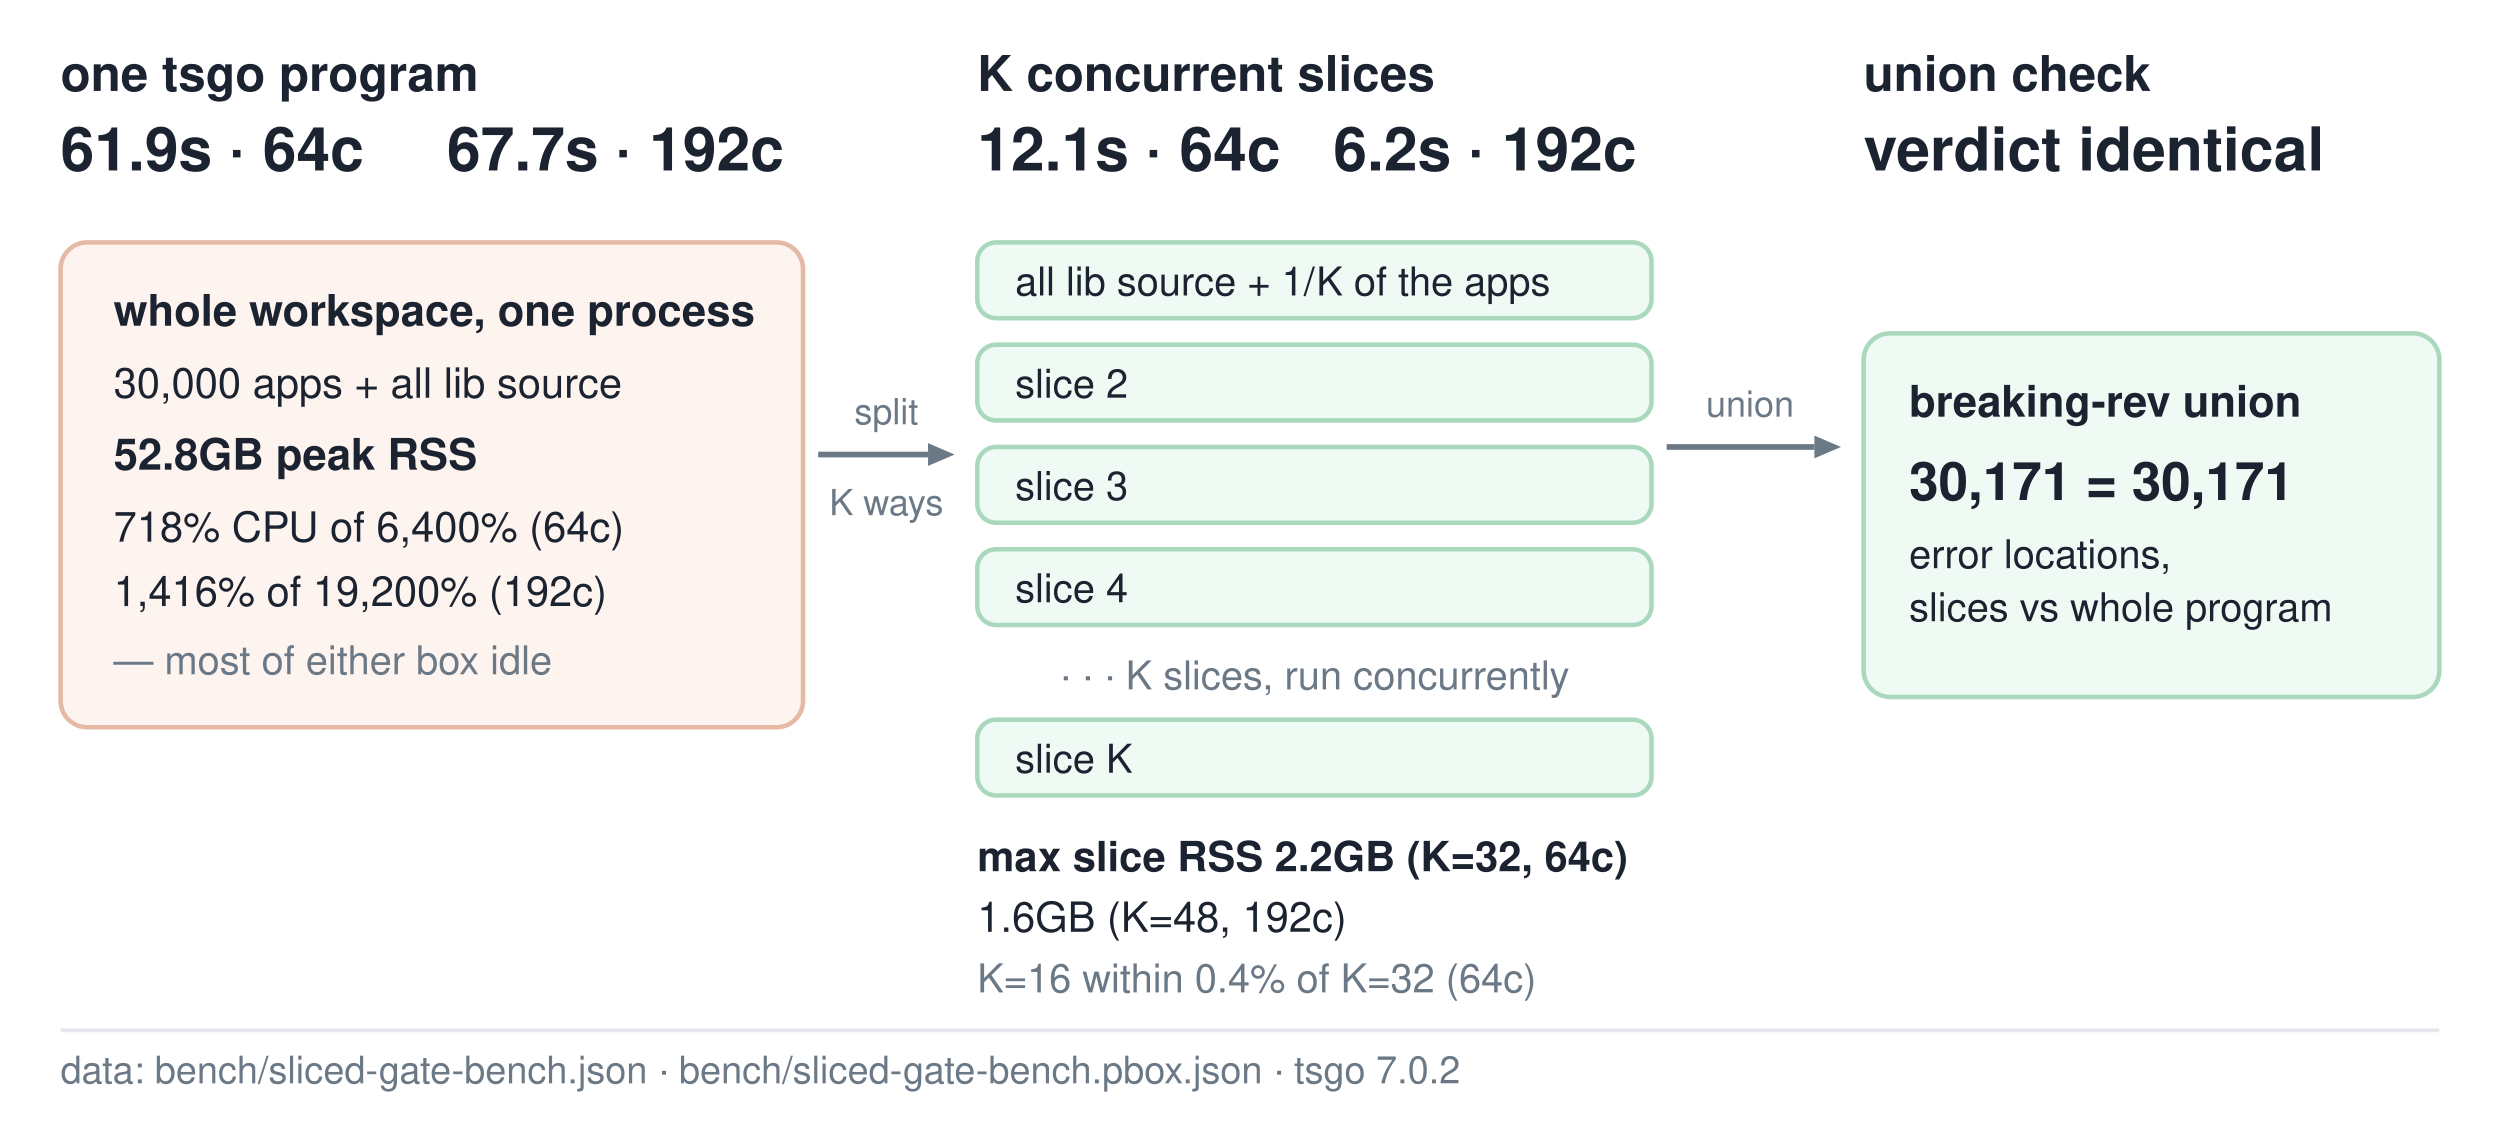
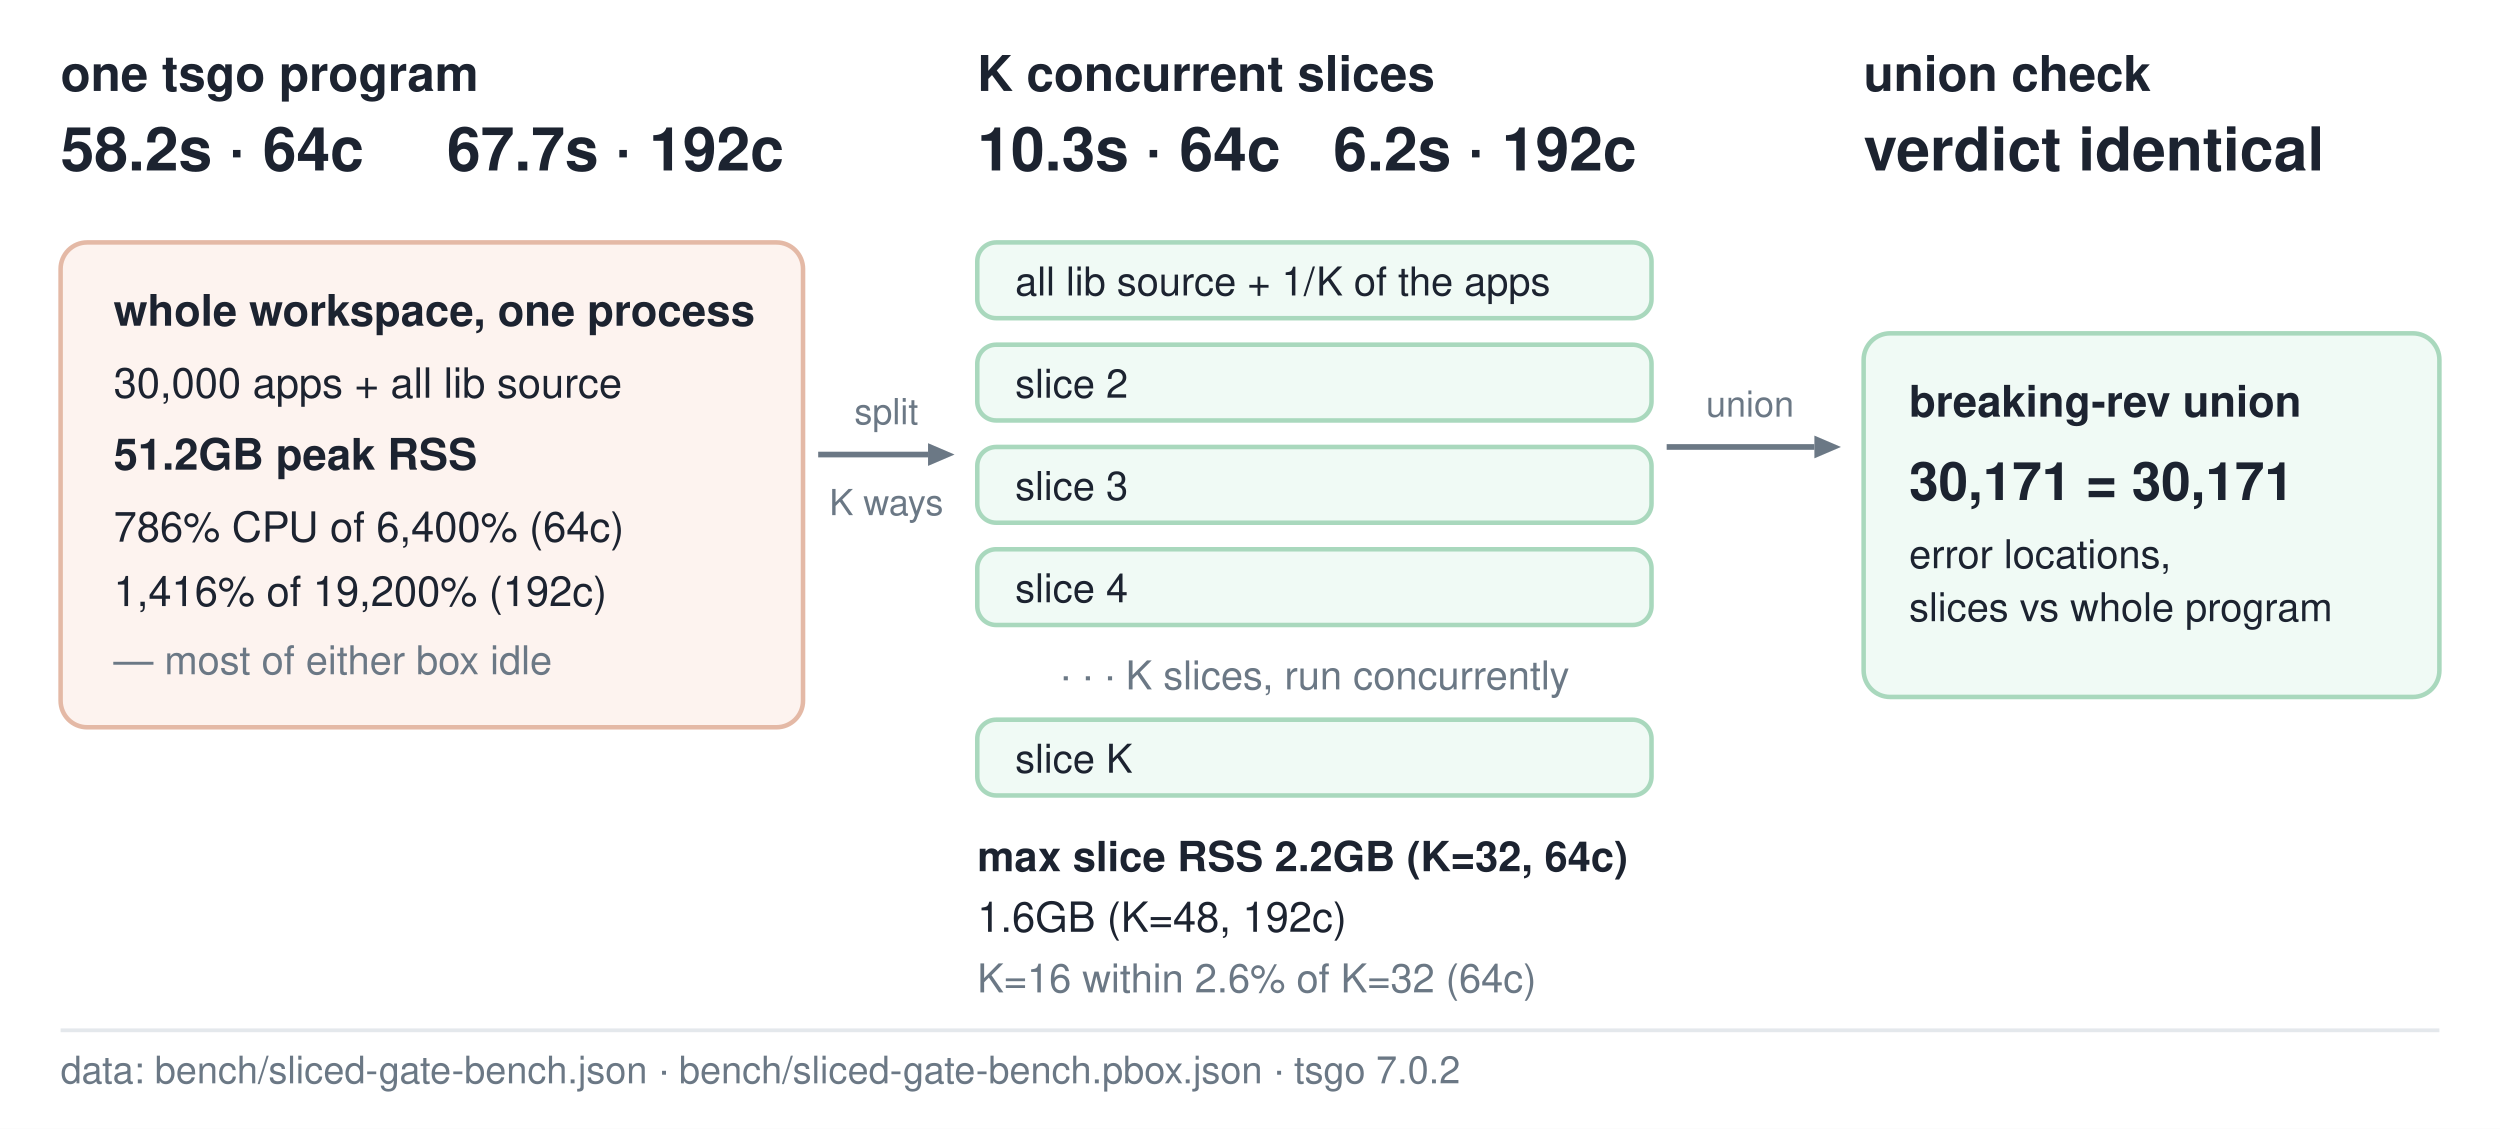
- <svg xmlns="http://www.w3.org/2000/svg" width="660" height="298" viewBox="0 0 660 298" role="img" aria-label="The sliced gate: one tsgo program over the whole workspace (52.8GB RSS, 718% CPU on 64 cores) versus 32 concurrent slices at up to 2.2GB each, with a union check proving the sliced verdict identical to the whole-program one." font-family="system-ui,-apple-system,Segoe UI,Helvetica,Arial,sans-serif">
+ <svg xmlns="http://www.w3.org/2000/svg" width="660" height="298" viewBox="0 0 660 298" role="img" aria-label="The sliced gate: one tsgo program over the whole workspace (51.2GB RSS, 786% CPU on 64 cores) versus 32 concurrent slices at up to 2.2GB each, with a union check proving the sliced verdict identical to the whole-program one." font-family="system-ui,-apple-system,Segoe UI,Helvetica,Arial,sans-serif">
  <style>@media (prefers-color-scheme: dark){
rect[fill="#ffffff"]{fill:#0d1117}
text[fill="#1c2330"]{fill:#e2e7ec}
text[fill="#6b7885"]{fill:#9aa6b1}
text[fill="#1a73e8"]{fill:#6ba3f5}
line[stroke="#e4e8ec"]{stroke:#2b333c}
rect[stroke="#e4e8ec"]{stroke:#39424c}
rect[fill="#e4e8ec"]{fill:#2b333c}
line[stroke="#6b7885"],path[stroke="#6b7885"],polyline[stroke="#6b7885"]{stroke:#8b98a4}
path[fill="#6b7885"]{fill:#8b98a4}
rect[fill="#eef3fb"]{fill:#1f2f45}rect[stroke="#b9cdec"]{stroke:#3d5a85}
rect[fill="#f0faf5"]{fill:#173029}rect[stroke="#a9d8bd"]{stroke:#2e6b52}
rect[fill="#fdf3ef"]{fill:#331f18}rect[stroke="#e4b9a6"]{stroke:#7a4630}
rect[fill="#fbf6e9"]{fill:#c9a13b;fill-opacity:.14}rect[stroke="#eee3bb"]{stroke:#7a6224}
rect[fill="#e4b9a6"]{fill:#7a4630}
}</style>
  <rect width="660" height="298" fill="#ffffff" />
  <text x="16" y="24" font-size="13" fill="#1c2330" font-weight="600">one tsgo program</text>
-   <text x="16" y="45" font-size="16" fill="#1c2330" font-weight="700">61.9s · 64c</text>
+   <text x="16" y="45" font-size="16" fill="#1c2330" font-weight="700">58.2s · 64c</text>
  <text x="118" y="45" font-size="16" fill="#1c2330" font-weight="700">67.7s · 192c</text>
  <text x="258" y="24" font-size="13" fill="#1c2330" font-weight="600">K concurrent slices</text>
-   <text x="258" y="45" font-size="16" fill="#1c2330" font-weight="700">12.1s · 64c</text>
+   <text x="258" y="45" font-size="16" fill="#1c2330" font-weight="700">10.3s · 64c</text>
  <text x="352" y="45" font-size="16" fill="#1c2330" font-weight="700">6.2s · 192c</text>
  <text x="492" y="24" font-size="13" fill="#1c2330" font-weight="600">union check</text>
  <text x="492" y="45" font-size="16" fill="#1c2330" font-weight="700">verdict identical</text>
  <rect x="16" y="64" width="196" height="128" rx="7" fill="#fdf3ef" stroke="#e4b9a6" stroke-width="1.2" />
  <text x="30" y="86" font-size="11.5" fill="#1c2330" font-weight="600">whole workspace, one process</text>
  <text x="30" y="105" font-size="11" fill="#1c2330">30,000 apps + all lib source</text>
-   <text x="30" y="124" font-size="11.5" fill="#1c2330" font-weight="600">52.8GB peak RSS</text>
-   <text x="30" y="143" font-size="11" fill="#1c2330">718% CPU of 6,400% (64c)</text>
+   <text x="30" y="124" font-size="11.5" fill="#1c2330" font-weight="600">51.2GB peak RSS</text>
+   <text x="30" y="143" font-size="11" fill="#1c2330">786% CPU of 6,400% (64c)</text>
  <text x="30" y="160" font-size="11" fill="#1c2330">1,416% of 19,200% (192c)</text>
  <text x="30" y="178" font-size="10.5" fill="#6b7885">— most of either box idle</text>
  <rect x="258" y="64" width="178" height="20" rx="5" fill="#f0faf5" stroke="#a9d8bd" stroke-width="1.2" />
  <text x="268" y="78" font-size="10.5" fill="#1c2330">all lib source + 1/K of the apps</text>
  <rect x="258" y="91" width="178" height="20" rx="5" fill="#f0faf5" stroke="#a9d8bd" stroke-width="1.2" />
  <text x="268" y="105" font-size="10.5" fill="#1c2330">slice 2</text>
  <rect x="258" y="118" width="178" height="20" rx="5" fill="#f0faf5" stroke="#a9d8bd" stroke-width="1.2" />
  <text x="268" y="132" font-size="10.5" fill="#1c2330">slice 3</text>
  <rect x="258" y="145" width="178" height="20" rx="5" fill="#f0faf5" stroke="#a9d8bd" stroke-width="1.2" />
  <text x="268" y="159" font-size="10.5" fill="#1c2330">slice 4</text>
  <text x="347" y="182" font-size="10.5" fill="#6b7885" text-anchor="middle">· · · K slices, run concurrently</text>
  <rect x="258" y="190" width="178" height="20" rx="5" fill="#f0faf5" stroke="#a9d8bd" stroke-width="1.2" />
  <text x="268" y="204" font-size="10.5" fill="#1c2330">slice K</text>
  <text x="258" y="230" font-size="11" fill="#1c2330" font-weight="600">max slice RSS 2.2GB (K=32, 64c)</text>
  <text x="258" y="246" font-size="11" fill="#1c2330">1.6GB (K=48, 192c)</text>
-   <text x="258" y="262" font-size="10.5" fill="#6b7885">K=16 within 0.4% of K=32 (64c)</text>
+   <text x="258" y="262" font-size="10.5" fill="#6b7885">K=16 within 2.6% of K=32 (64c)</text>
  <rect x="492" y="88" width="152" height="96" rx="7" fill="#f0faf5" stroke="#a9d8bd" stroke-width="1.2" />
  <text x="504" y="110" font-size="11.5" fill="#1c2330" font-weight="600">breaking-rev union</text>
  <text x="504" y="132" font-size="14" fill="#1c2330" font-weight="700">30,171 = 30,171</text>
  <text x="504" y="150" font-size="10.5" fill="#1c2330">error locations,</text>
  <text x="504" y="164" font-size="10.5" fill="#1c2330">slices vs whole program</text>
  <line x1="216" y1="120" x2="245" y2="120" stroke="#6b7885" stroke-width="1.5" />
  <path d="M252 120L245 123L245 117z" fill="#6b7885" />
  <text x="234" y="112" font-size="9.5" fill="#6b7885" text-anchor="middle">split</text>
  <text x="234" y="136" font-size="9.5" fill="#6b7885" text-anchor="middle">K ways</text>
  <line x1="440" y1="118" x2="479" y2="118" stroke="#6b7885" stroke-width="1.5" />
  <path d="M486 118L479 121L479 115z" fill="#6b7885" />
  <text x="462" y="110" font-size="9.5" fill="#6b7885" text-anchor="middle">union</text>
  <line x1="16" y1="272" x2="644" y2="272" stroke="#e4e8ec" />
  <text x="16" y="286" font-size="10" fill="#6b7885">data: bench/sliced-gate-bench.json · bench/sliced-gate-bench.pbox.json · tsgo 7.0.2</text>
</svg>
